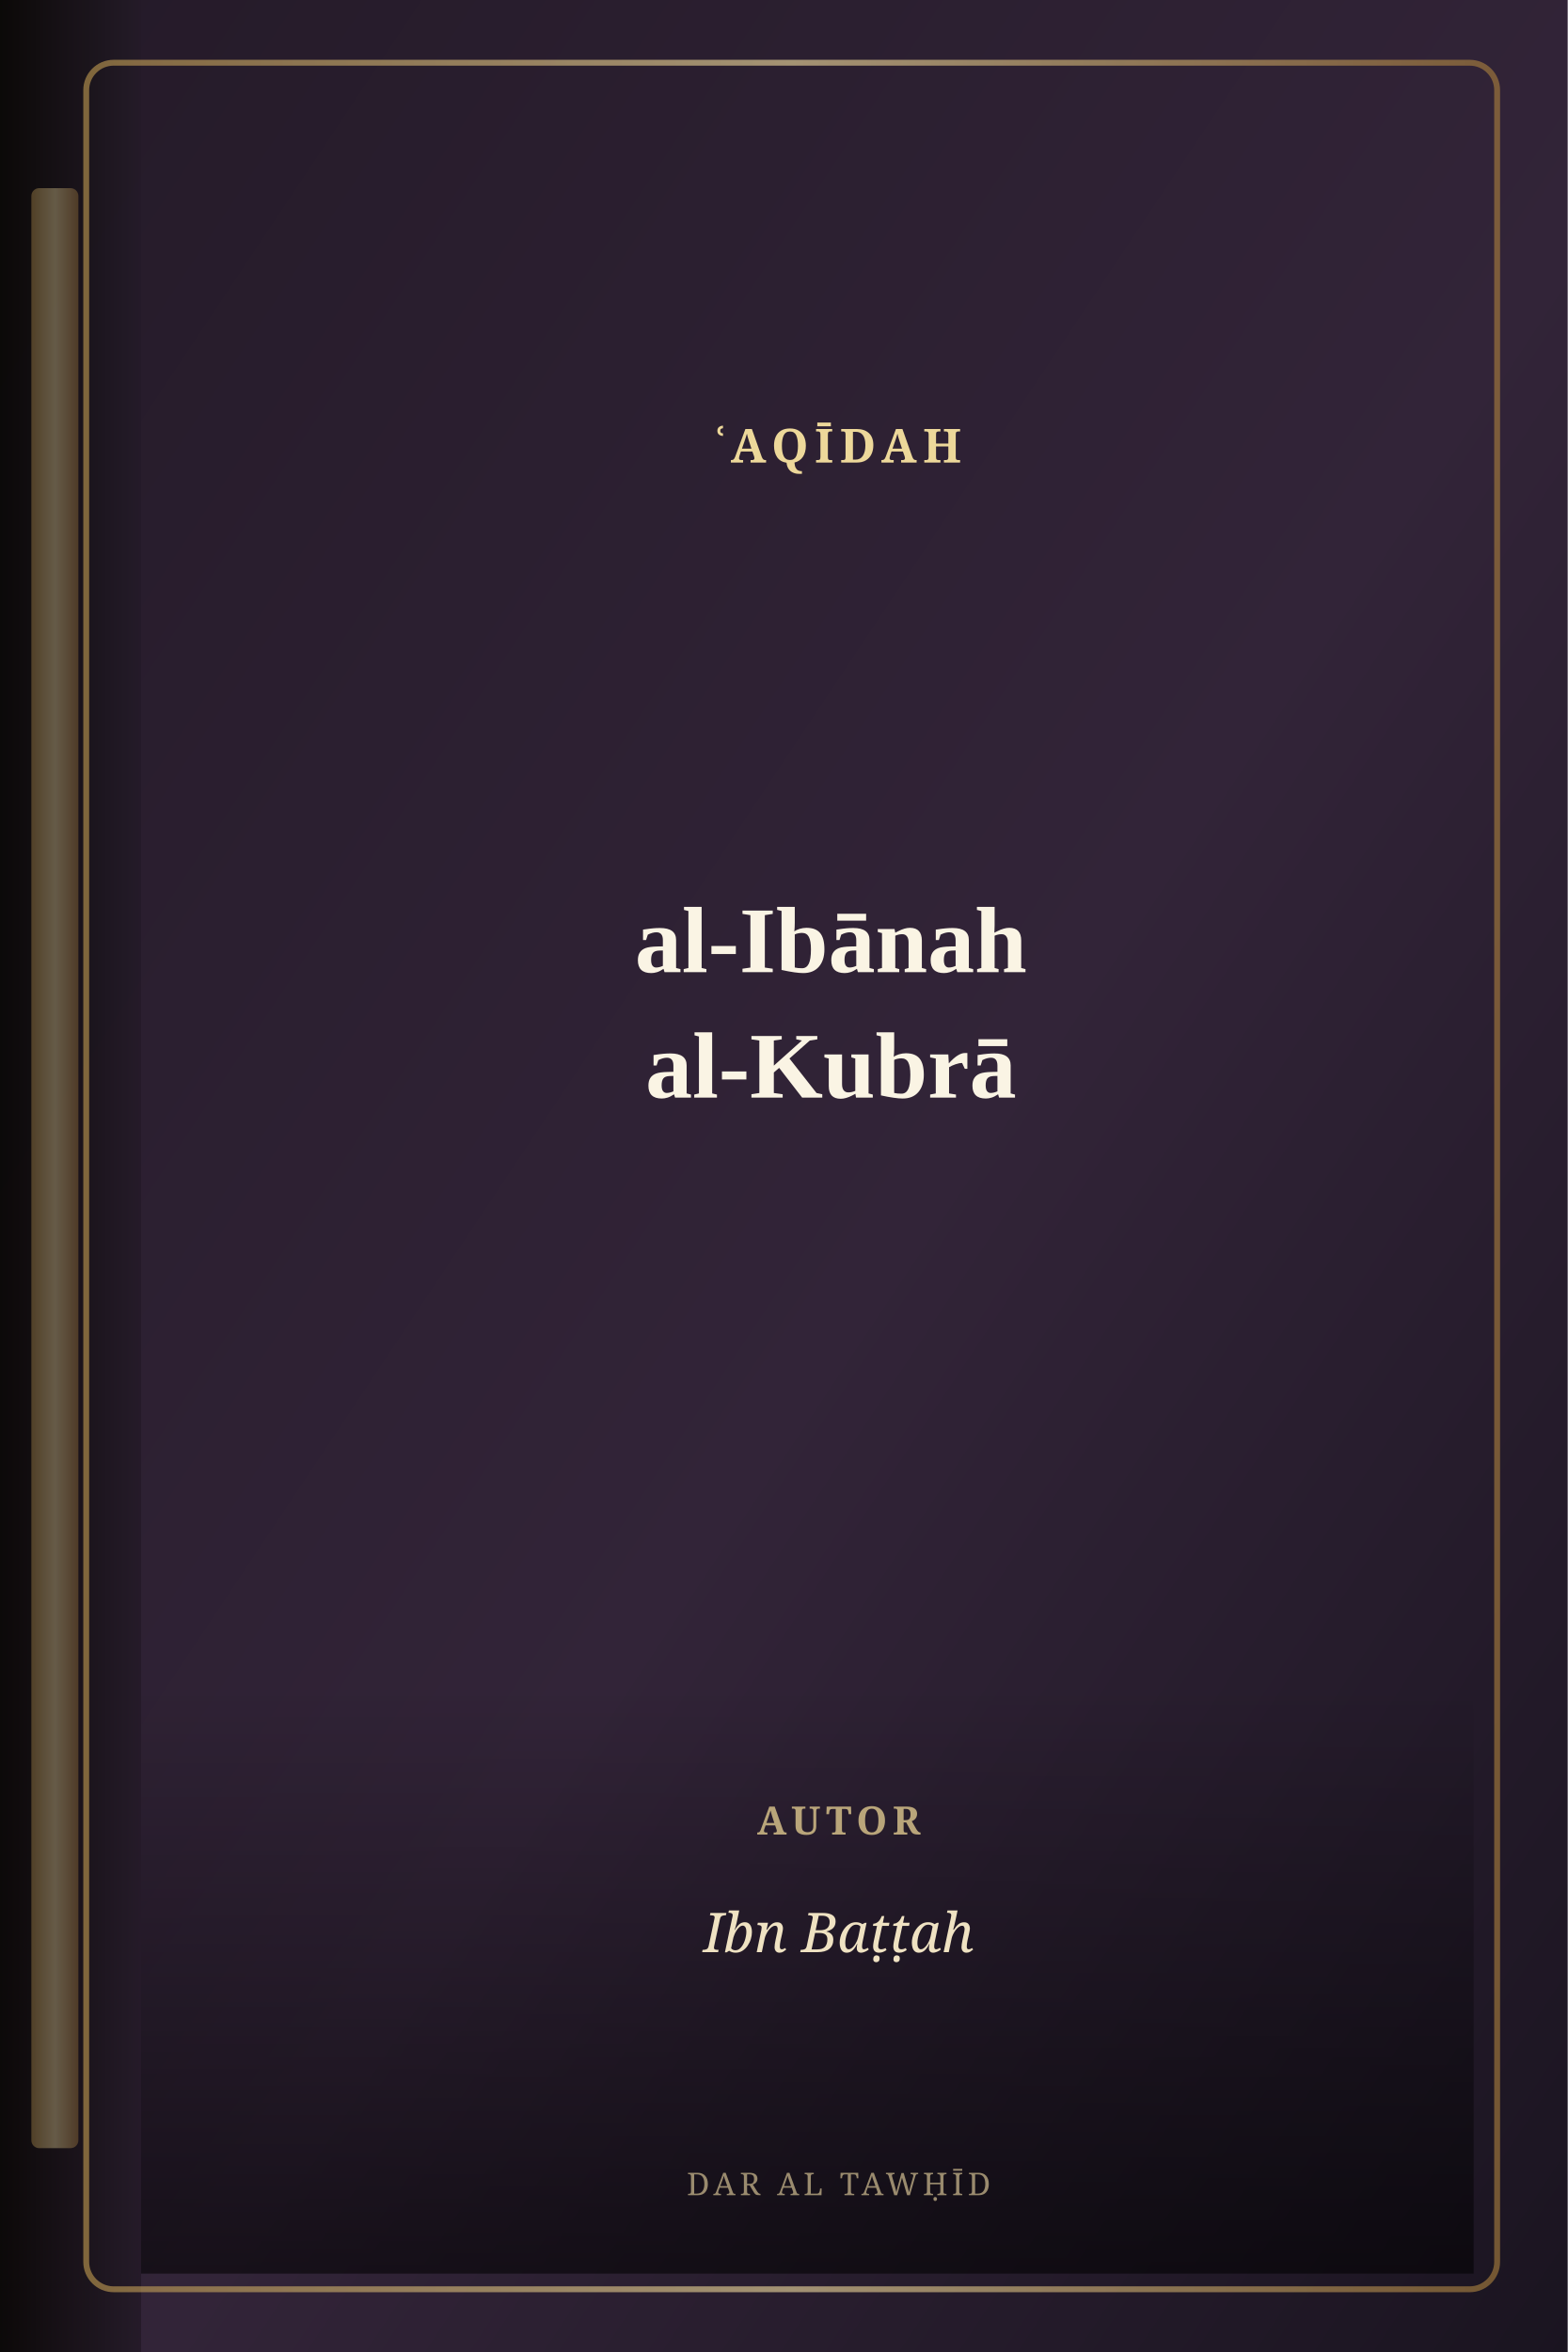
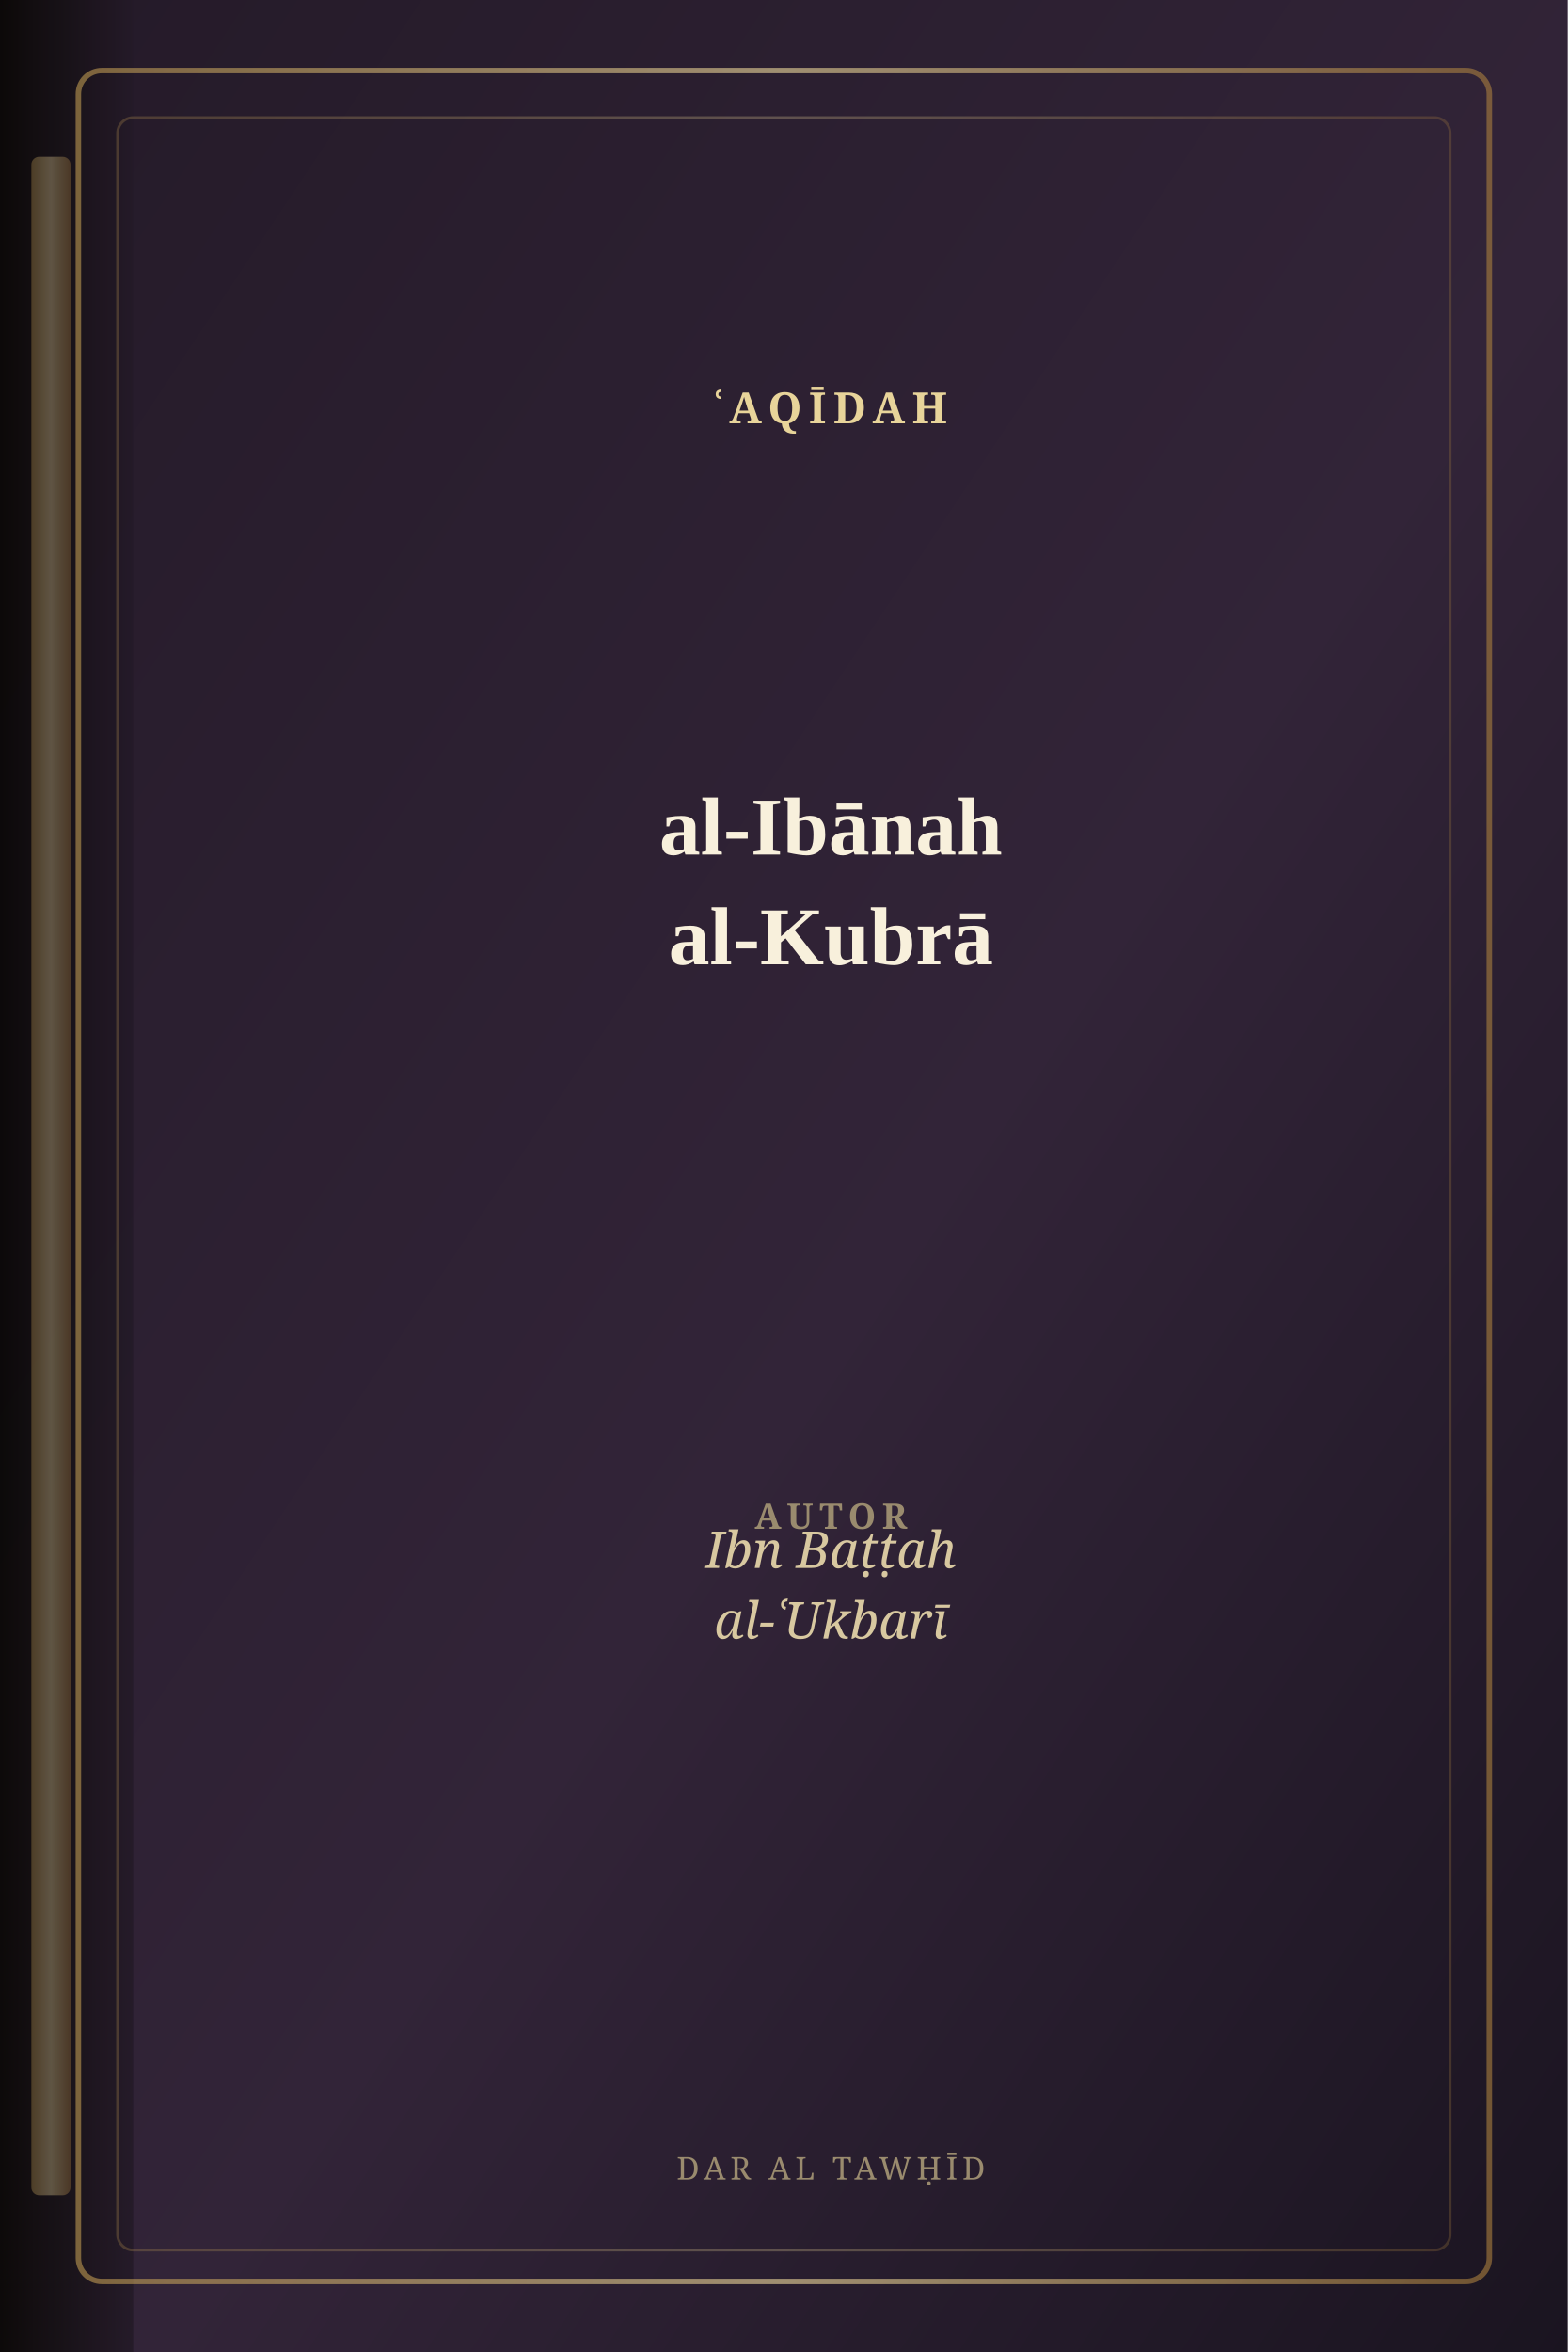
<svg xmlns="http://www.w3.org/2000/svg" viewBox="0 0 400 600" role="img" aria-label="Buchcover: al-Ibānah al-Kubrā">
  <defs>
    <linearGradient id="bg" x1="0%" y1="0%" x2="100%" y2="100%">
      <stop offset="0%" stop-color="#241a28" />
      <stop offset="55%" stop-color="#322438" />
      <stop offset="100%" stop-color="#1a1420" />
    </linearGradient>
    <linearGradient id="gold" x1="0%" y1="0%" x2="100%" y2="0%">
      <stop offset="0%" stop-color="#b8944f" />
      <stop offset="50%" stop-color="#e8d49a" />
      <stop offset="100%" stop-color="#a67c3d" />
    </linearGradient>
    <linearGradient id="spine" x1="0%" y1="0%" x2="100%" y2="0%">
      <stop offset="0%" stop-color="#0a0806" />
      <stop offset="100%" stop-color="#241a28" />
    </linearGradient>
-     <linearGradient id="shade" x1="0%" y1="100%" x2="0%" y2="0%">
-       <stop offset="0%" stop-color="rgba(0,0,0,.55)" />
-       <stop offset="100%" stop-color="rgba(0,0,0,0)" />
-     </linearGradient>
  </defs>
  <rect width="400" height="600" fill="url(#bg)" />
-   <rect x="0" y="0" width="36" height="600" fill="url(#spine)" opacity="0.94" />
-   <rect x="8" y="48" width="12" height="500" rx="2" fill="url(#gold)" opacity="0.38" />
-   <rect x="22" y="16" width="360" height="568" rx="7" fill="none" stroke="url(#gold)" stroke-width="1.5" opacity="0.64" />
-   <text x="214" y="118" text-anchor="middle" fill="#edd89a" font-family="Georgia,serif" font-size="12" font-weight="700" letter-spacing="1.6">ʿAQĪDAH</text>
-   <line x1="72" y1="136" x2="356" y2="136" stroke="url(#gold)" stroke-width="0.9" opacity="0.5" />
-   <text x="212" y="248" text-anchor="middle" fill="#faf4e4" font-family="Georgia,'Times New Roman',serif" font-size="24" font-weight="700">al-Ibānah</text>
-   <text x="212" y="280" text-anchor="middle" fill="#faf4e4" font-family="Georgia,'Times New Roman',serif" font-size="24" font-weight="700">al-Kubrā</text>
-   <rect x="36" y="430" width="340" height="150" fill="url(#shade)" />
-   <text x="214" y="468" text-anchor="middle" fill="#b9a57a" font-family="Georgia,serif" font-size="10" font-weight="700" letter-spacing="1.4">AUTOR</text>
-   <text x="214" y="498" text-anchor="middle" fill="#efe2c2" font-family="Georgia,serif" font-size="14" font-style="italic">Ibn Baṭṭah</text>
-   <text x="214" y="560" text-anchor="middle" fill="#9a8b6e" font-family="Georgia,serif" font-size="8" letter-spacing="1.1">DAR AL TAWḤĪD</text>
+   <rect x="0" y="0" width="34" height="600" fill="url(#spine)" opacity="0.92" />
+   <rect x="8" y="40" width="10" height="520" rx="2" fill="url(#gold)" opacity="0.35" />
+   <rect x="20" y="18" width="360" height="564" rx="6" fill="none" stroke="url(#gold)" stroke-width="1.4" opacity="0.62" />
+   <rect x="30" y="30" width="340" height="544" rx="4" fill="none" stroke="url(#gold)" stroke-width="0.7" opacity="0.28" />
+   <text x="212" y="108" text-anchor="middle" fill="#e8d49a" font-family="Georgia,serif" font-size="11" font-weight="700" letter-spacing="1.8">ʿAQĪDAH</text>
+   <line x1="78" y1="124" x2="346" y2="124" stroke="url(#gold)" stroke-width="0.9" opacity="0.48" />
+   <text x="212" y="218" text-anchor="middle" fill="#f8f0dc" font-family="Georgia,'Times New Roman',serif" font-size="21" font-weight="700">al-Ibānah</text>
+   <text x="212" y="246" text-anchor="middle" fill="#f8f0dc" font-family="Georgia,'Times New Roman',serif" font-size="21" font-weight="700">al-Kubrā</text>
+   <line x1="78" y1="372" x2="346" y2="372" stroke="url(#gold)" stroke-width="0.7" opacity="0.38" />
+   <text x="212" y="390" text-anchor="middle" fill="#9a8b6e" font-family="Georgia,serif" font-size="9" font-weight="700" letter-spacing="1.6">AUTOR</text>
+   <text x="212" y="400" text-anchor="middle" fill="#d8c8a0" font-family="Georgia,serif" font-size="13" font-style="italic">Ibn Baṭṭah</text>
+   <text x="212" y="418" text-anchor="middle" fill="#d8c8a0" font-family="Georgia,serif" font-size="13" font-style="italic">al-ʿUkbarī</text>
+   <text x="212" y="556" text-anchor="middle" fill="#9a8b6e" font-family="Georgia,serif" font-size="8" letter-spacing="1.2">DAR AL TAWḤĪD</text>
</svg>
